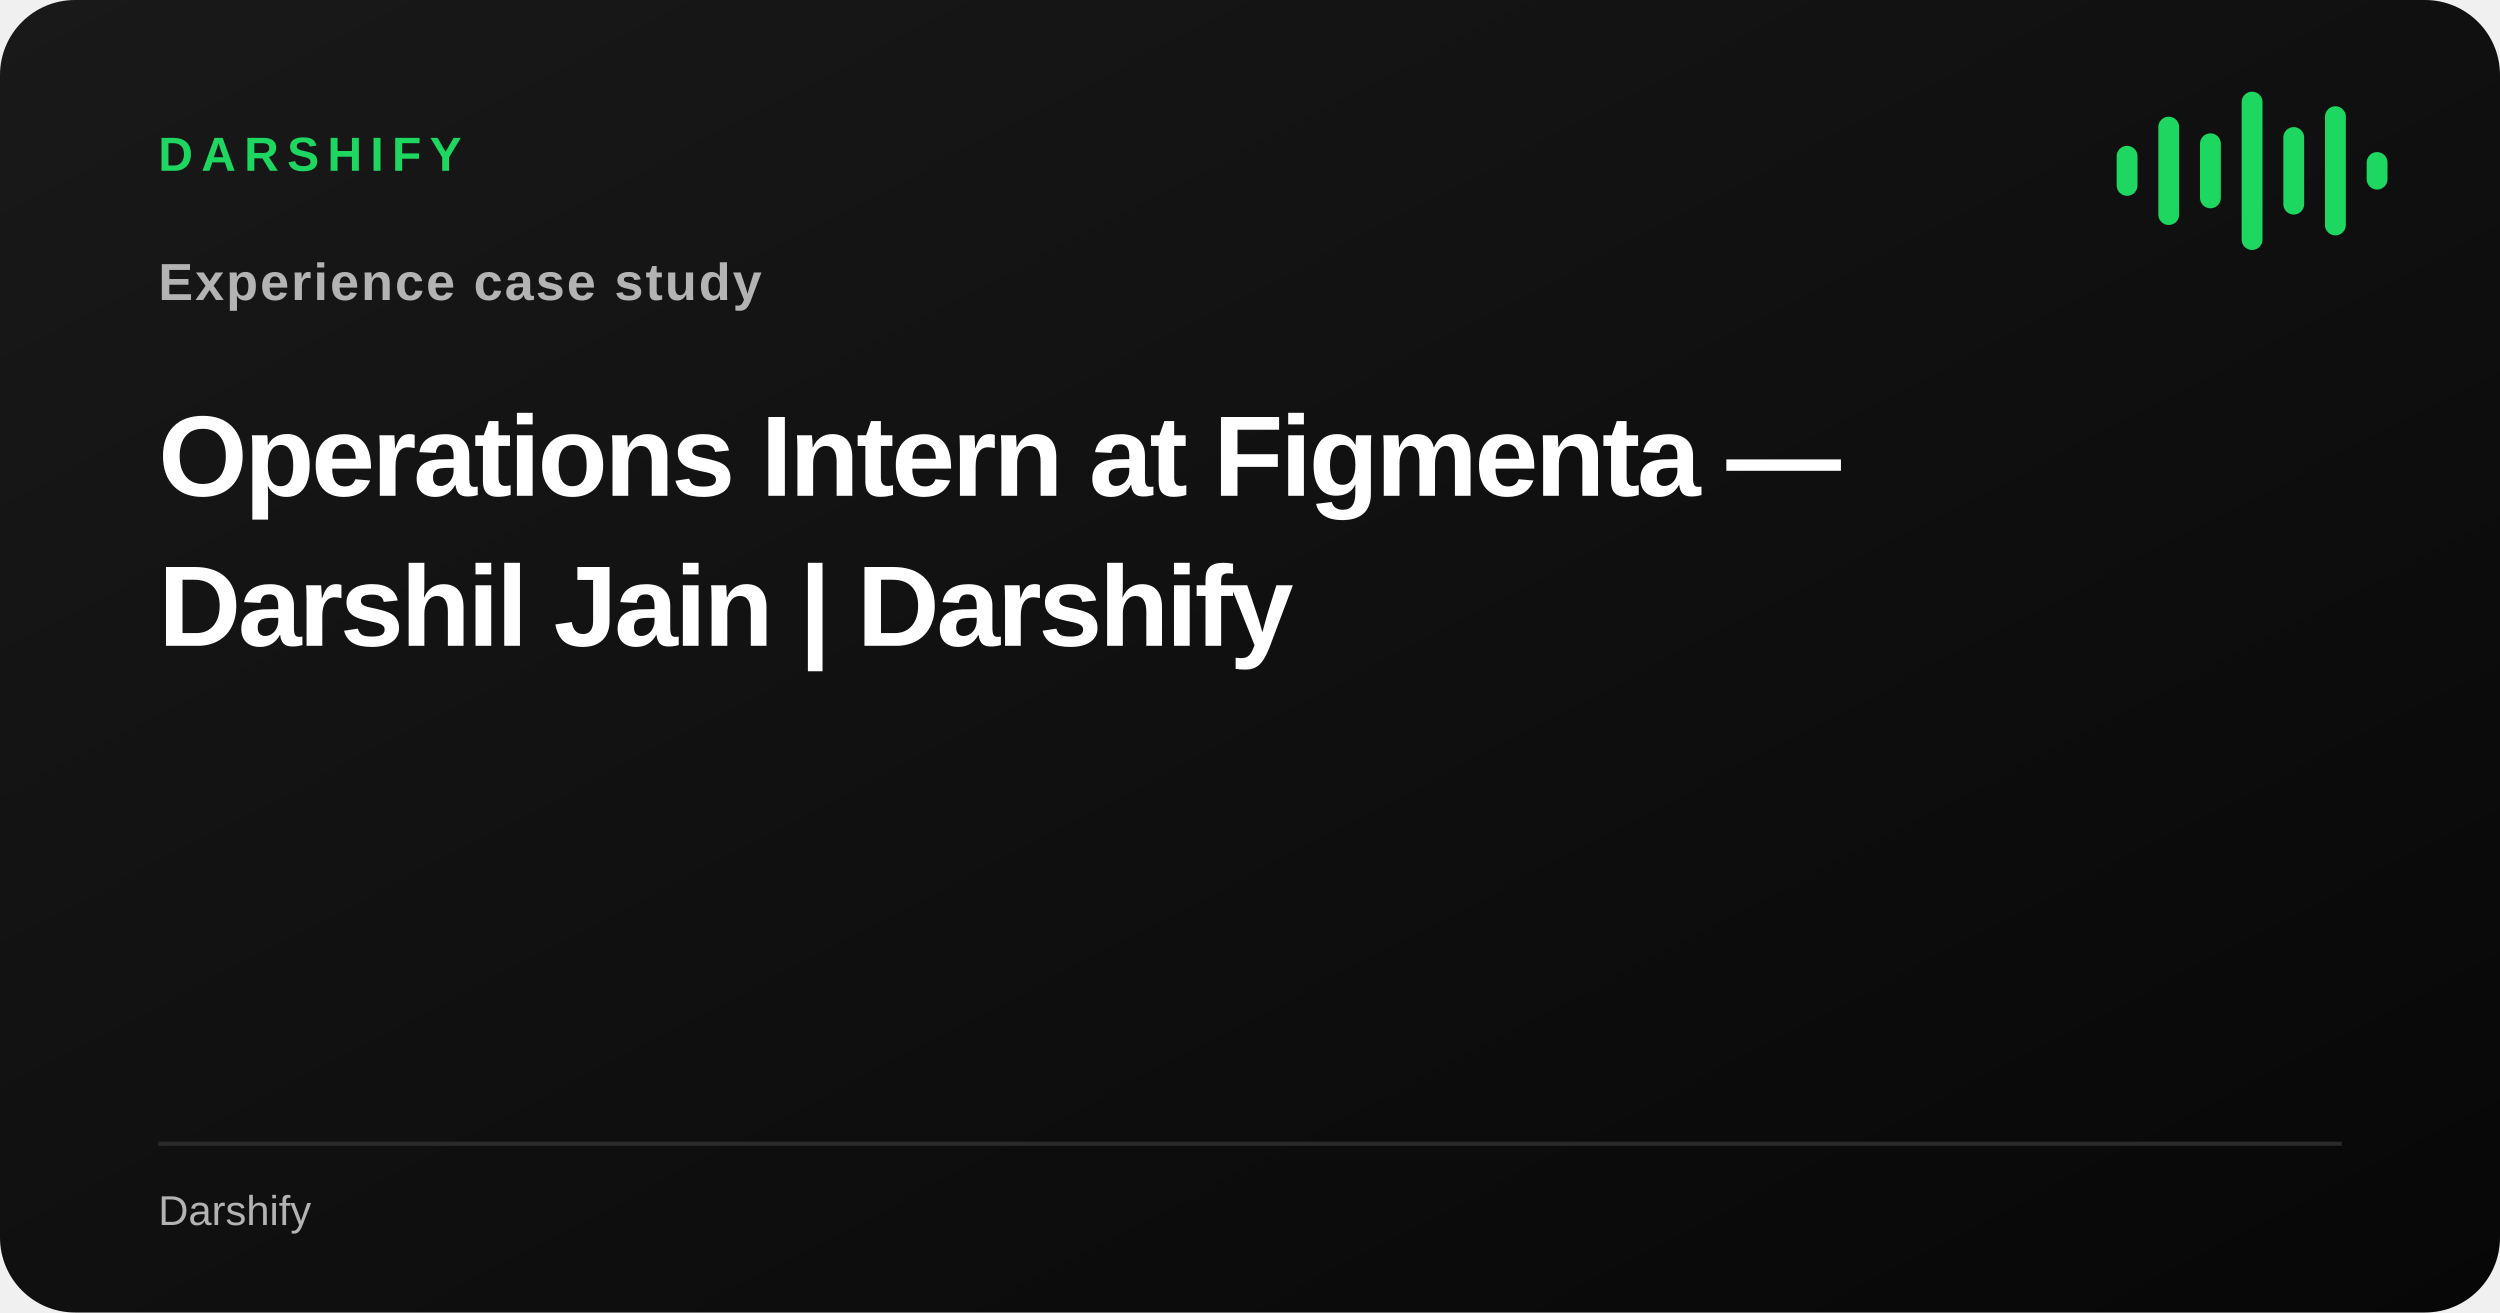
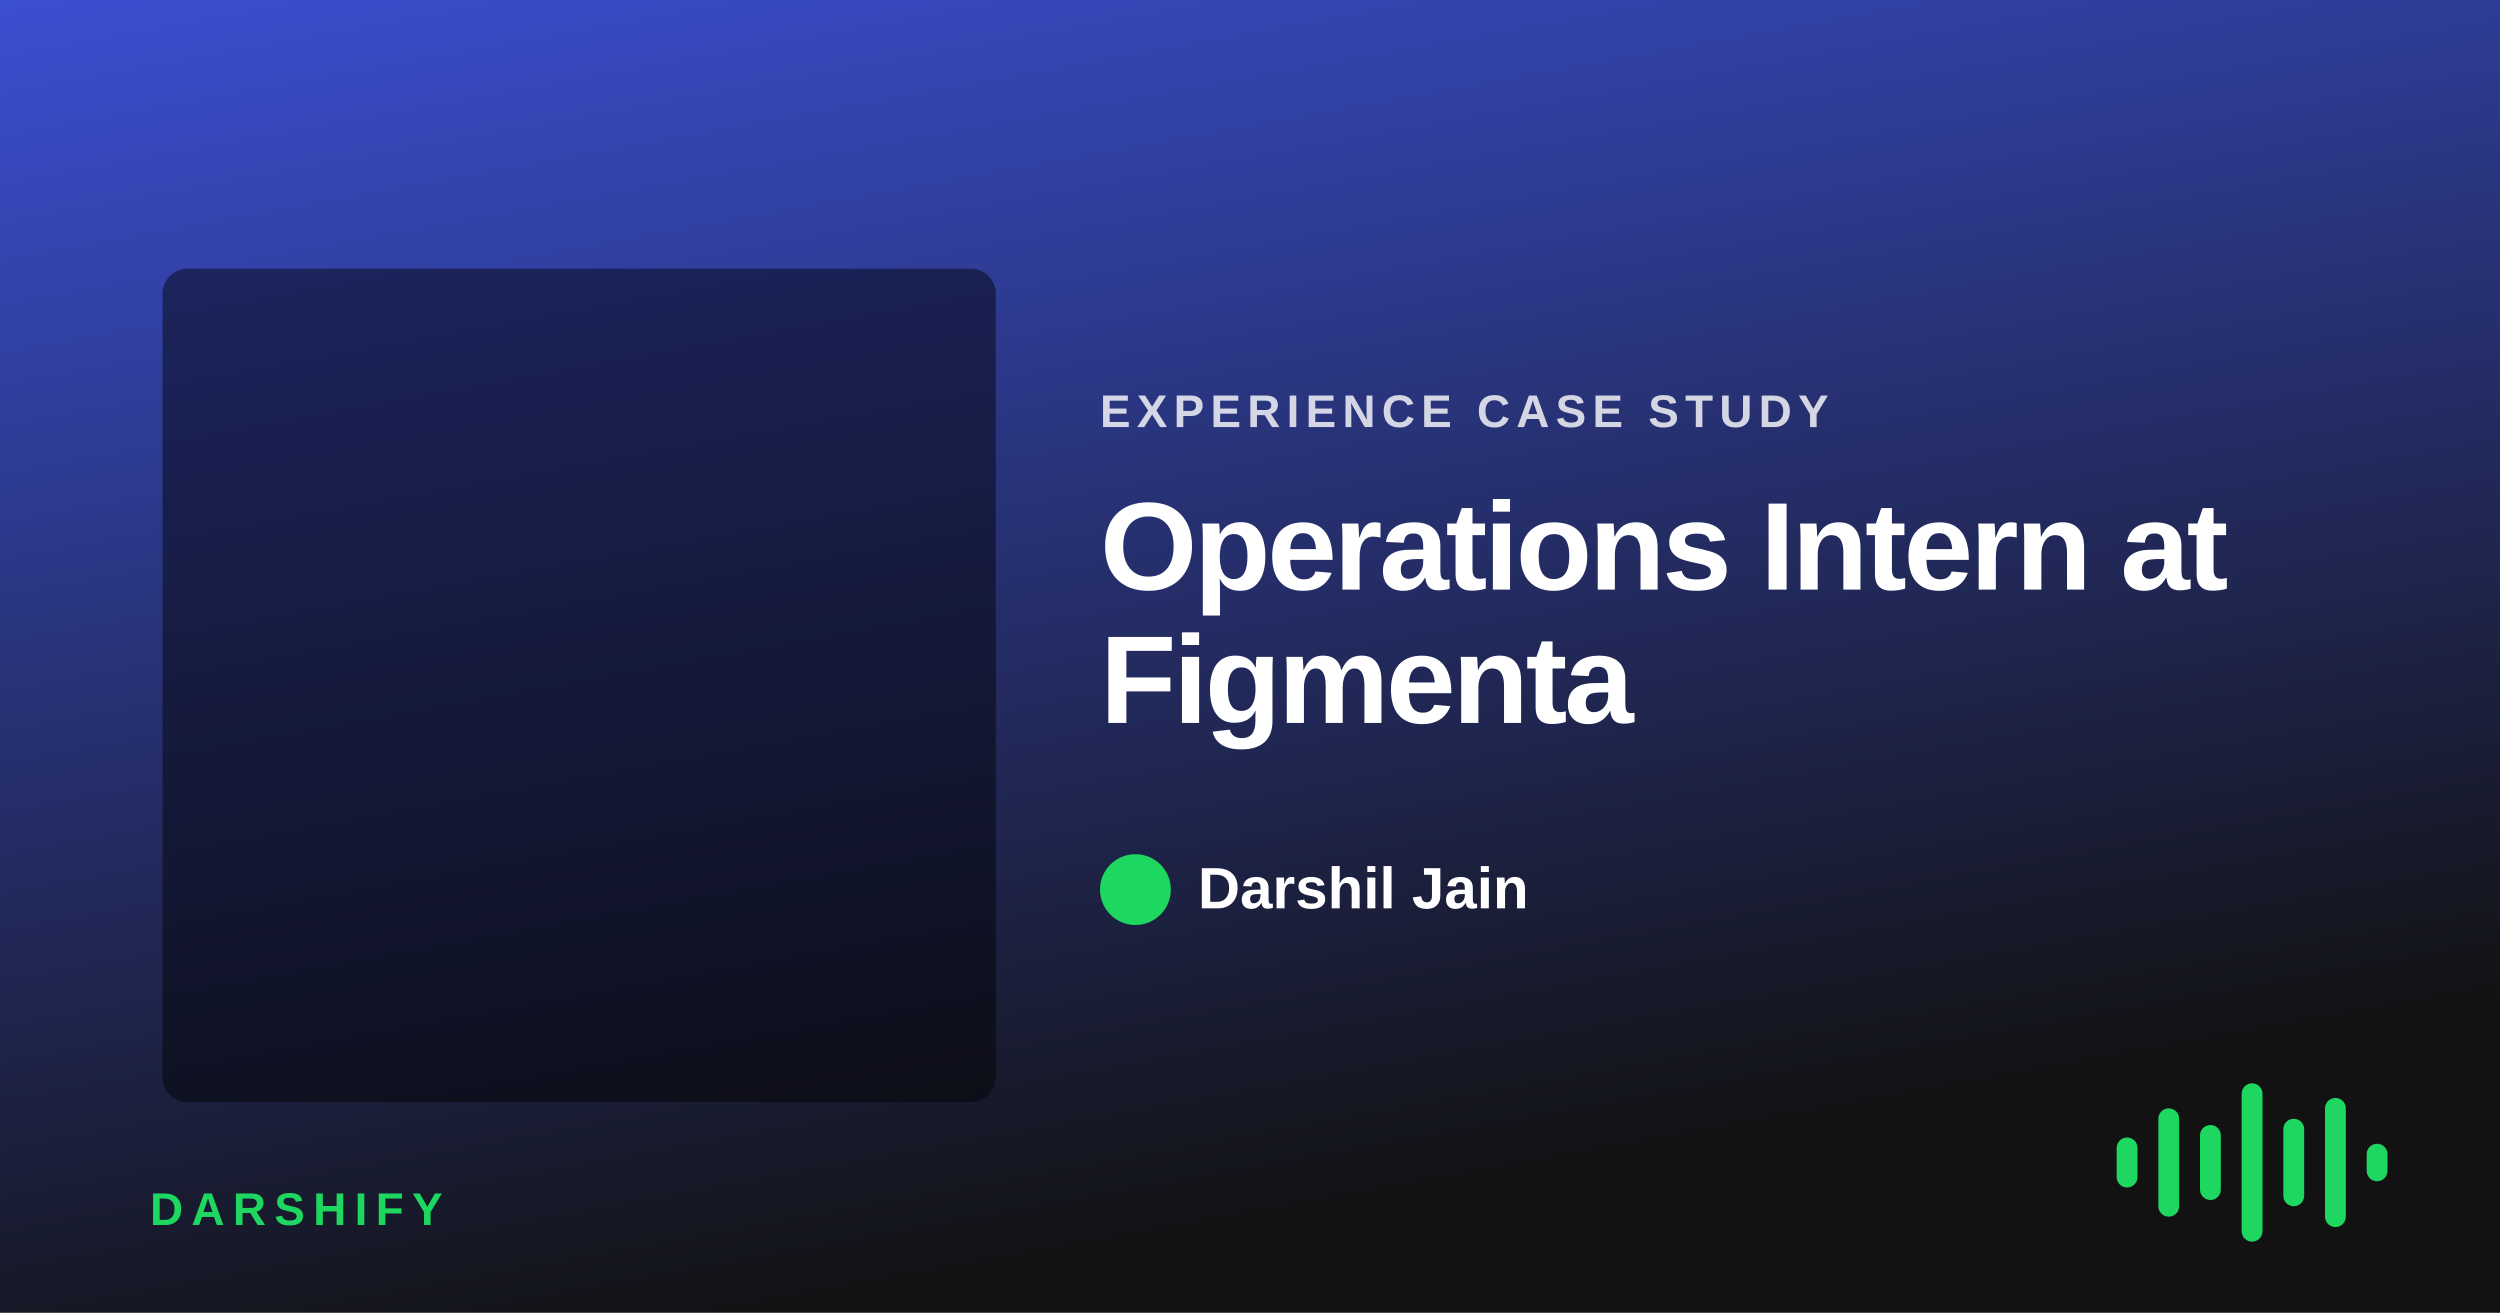
<svg xmlns="http://www.w3.org/2000/svg" viewBox="0 0 1200 630" width="1200" height="630" role="img" aria-label="Operations Intern at Figmenta — Darshil Jain | Darshify" data-route-id="case-study:r1">
  <defs>
-     <linearGradient id="surface" x1="0" y1="0" x2="1" y2="1">
-       <stop offset="0" stop-color="#191919" />
-       <stop offset="1" stop-color="#070707" />
+     <linearGradient id="wash" x1="0" y1="0" x2="0.35" y2="1">
+       <stop offset="0" stop-color="#3b4fd1" />
+       <stop offset="1" stop-color="#121212" />
    </linearGradient>
-     <radialGradient id="glow" cx="0" cy="0" r="1" gradientTransform="translate(1030 86) rotate(135) scale(420)">
-       <stop stop-color="#1ed760" stop-opacity=".38" />
-       <stop offset="1" stop-color="#1ed760" stop-opacity="0" />
-     </radialGradient>
  </defs>
-   <rect width="1200" height="630" rx="36" fill="url(#surface)" />
-   <rect width="1200" height="630" rx="36" fill="url(#glow)" />
+   <rect width="1200" height="630" fill="#121212" />
+   <rect width="1200" height="630" fill="url(#wash)" />
+   <rect x="78" y="129" width="400" height="400" rx="12" fill="#000" opacity=".45" />
+   <text x="528" y="205" fill="#ffffff" fill-opacity=".8" font-family="Arial, Helvetica, sans-serif" font-size="22" font-weight="700" letter-spacing="3">EXPERIENCE CASE STUDY</text>
+   <text fill="#ffffff" font-family="Arial, Helvetica, sans-serif" font-size="60" font-weight="800" letter-spacing="-1.5">
+     <tspan x="528" y="283">Operations Intern at</tspan>
+     <tspan x="528" y="347">Figmenta</tspan>
+   </text>
+   <circle cx="545" cy="427" r="17" fill="#1ed760" />
+   <text x="575" y="436" fill="#ffffff" font-family="Arial, Helvetica, sans-serif" font-size="28" font-weight="700">Darshil Jain</text>
  <g data-motif="proof-wave" aria-label="Evidence signal">
-     <rect x="1016" y="70" width="10" height="24" rx="5" fill="#1ed760" />
-     <rect x="1036" y="56" width="10" height="52" rx="5" fill="#1ed760" />
-     <rect x="1056" y="64" width="10" height="36" rx="5" fill="#1ed760" />
-     <rect x="1076" y="44" width="10" height="76" rx="5" fill="#1ed760" />
-     <rect x="1096" y="61" width="10" height="42" rx="5" fill="#1ed760" />
-     <rect x="1116" y="51" width="10" height="62" rx="5" fill="#1ed760" />
-     <rect x="1136" y="73" width="10" height="18" rx="5" fill="#1ed760" />
+     <rect x="1016" y="546" width="10" height="24" rx="5" fill="#1ed760" />
+     <rect x="1036" y="532" width="10" height="52" rx="5" fill="#1ed760" />
+     <rect x="1056" y="540" width="10" height="36" rx="5" fill="#1ed760" />
+     <rect x="1076" y="520" width="10" height="76" rx="5" fill="#1ed760" />
+     <rect x="1096" y="537" width="10" height="42" rx="5" fill="#1ed760" />
+     <rect x="1116" y="527" width="10" height="62" rx="5" fill="#1ed760" />
+     <rect x="1136" y="549" width="10" height="18" rx="5" fill="#1ed760" />
  </g>
-   <text x="76" y="82" fill="#1ed760" font-family="Arial, Helvetica, sans-serif" font-size="23" font-weight="700" letter-spacing="4">DARSHIFY</text>
-   <text x="76" y="144" fill="#b3b3b3" font-family="Arial, Helvetica, sans-serif" font-size="25" font-weight="600" letter-spacing="1">Experience case study</text>
-   <text fill="#ffffff" font-family="Arial, Helvetica, sans-serif" font-size="55" font-weight="800" letter-spacing="-1.5">
-     <tspan x="76" y="238">Operations Intern at Figmenta —</tspan>
-     <tspan x="76" y="310">Darshil Jain | Darshify</tspan>
-   </text>
-   <rect x="76" y="548" width="1048" height="2" fill="#2a2a2a" />
-   <text x="76" y="588" fill="#b3b3b3" font-family="Arial, Helvetica, sans-serif" font-size="20">Darshify</text>
+   <text x="72" y="588" fill="#1ed760" font-family="Arial, Helvetica, sans-serif" font-size="22" font-weight="700" letter-spacing="4">DARSHIFY</text>
</svg>
